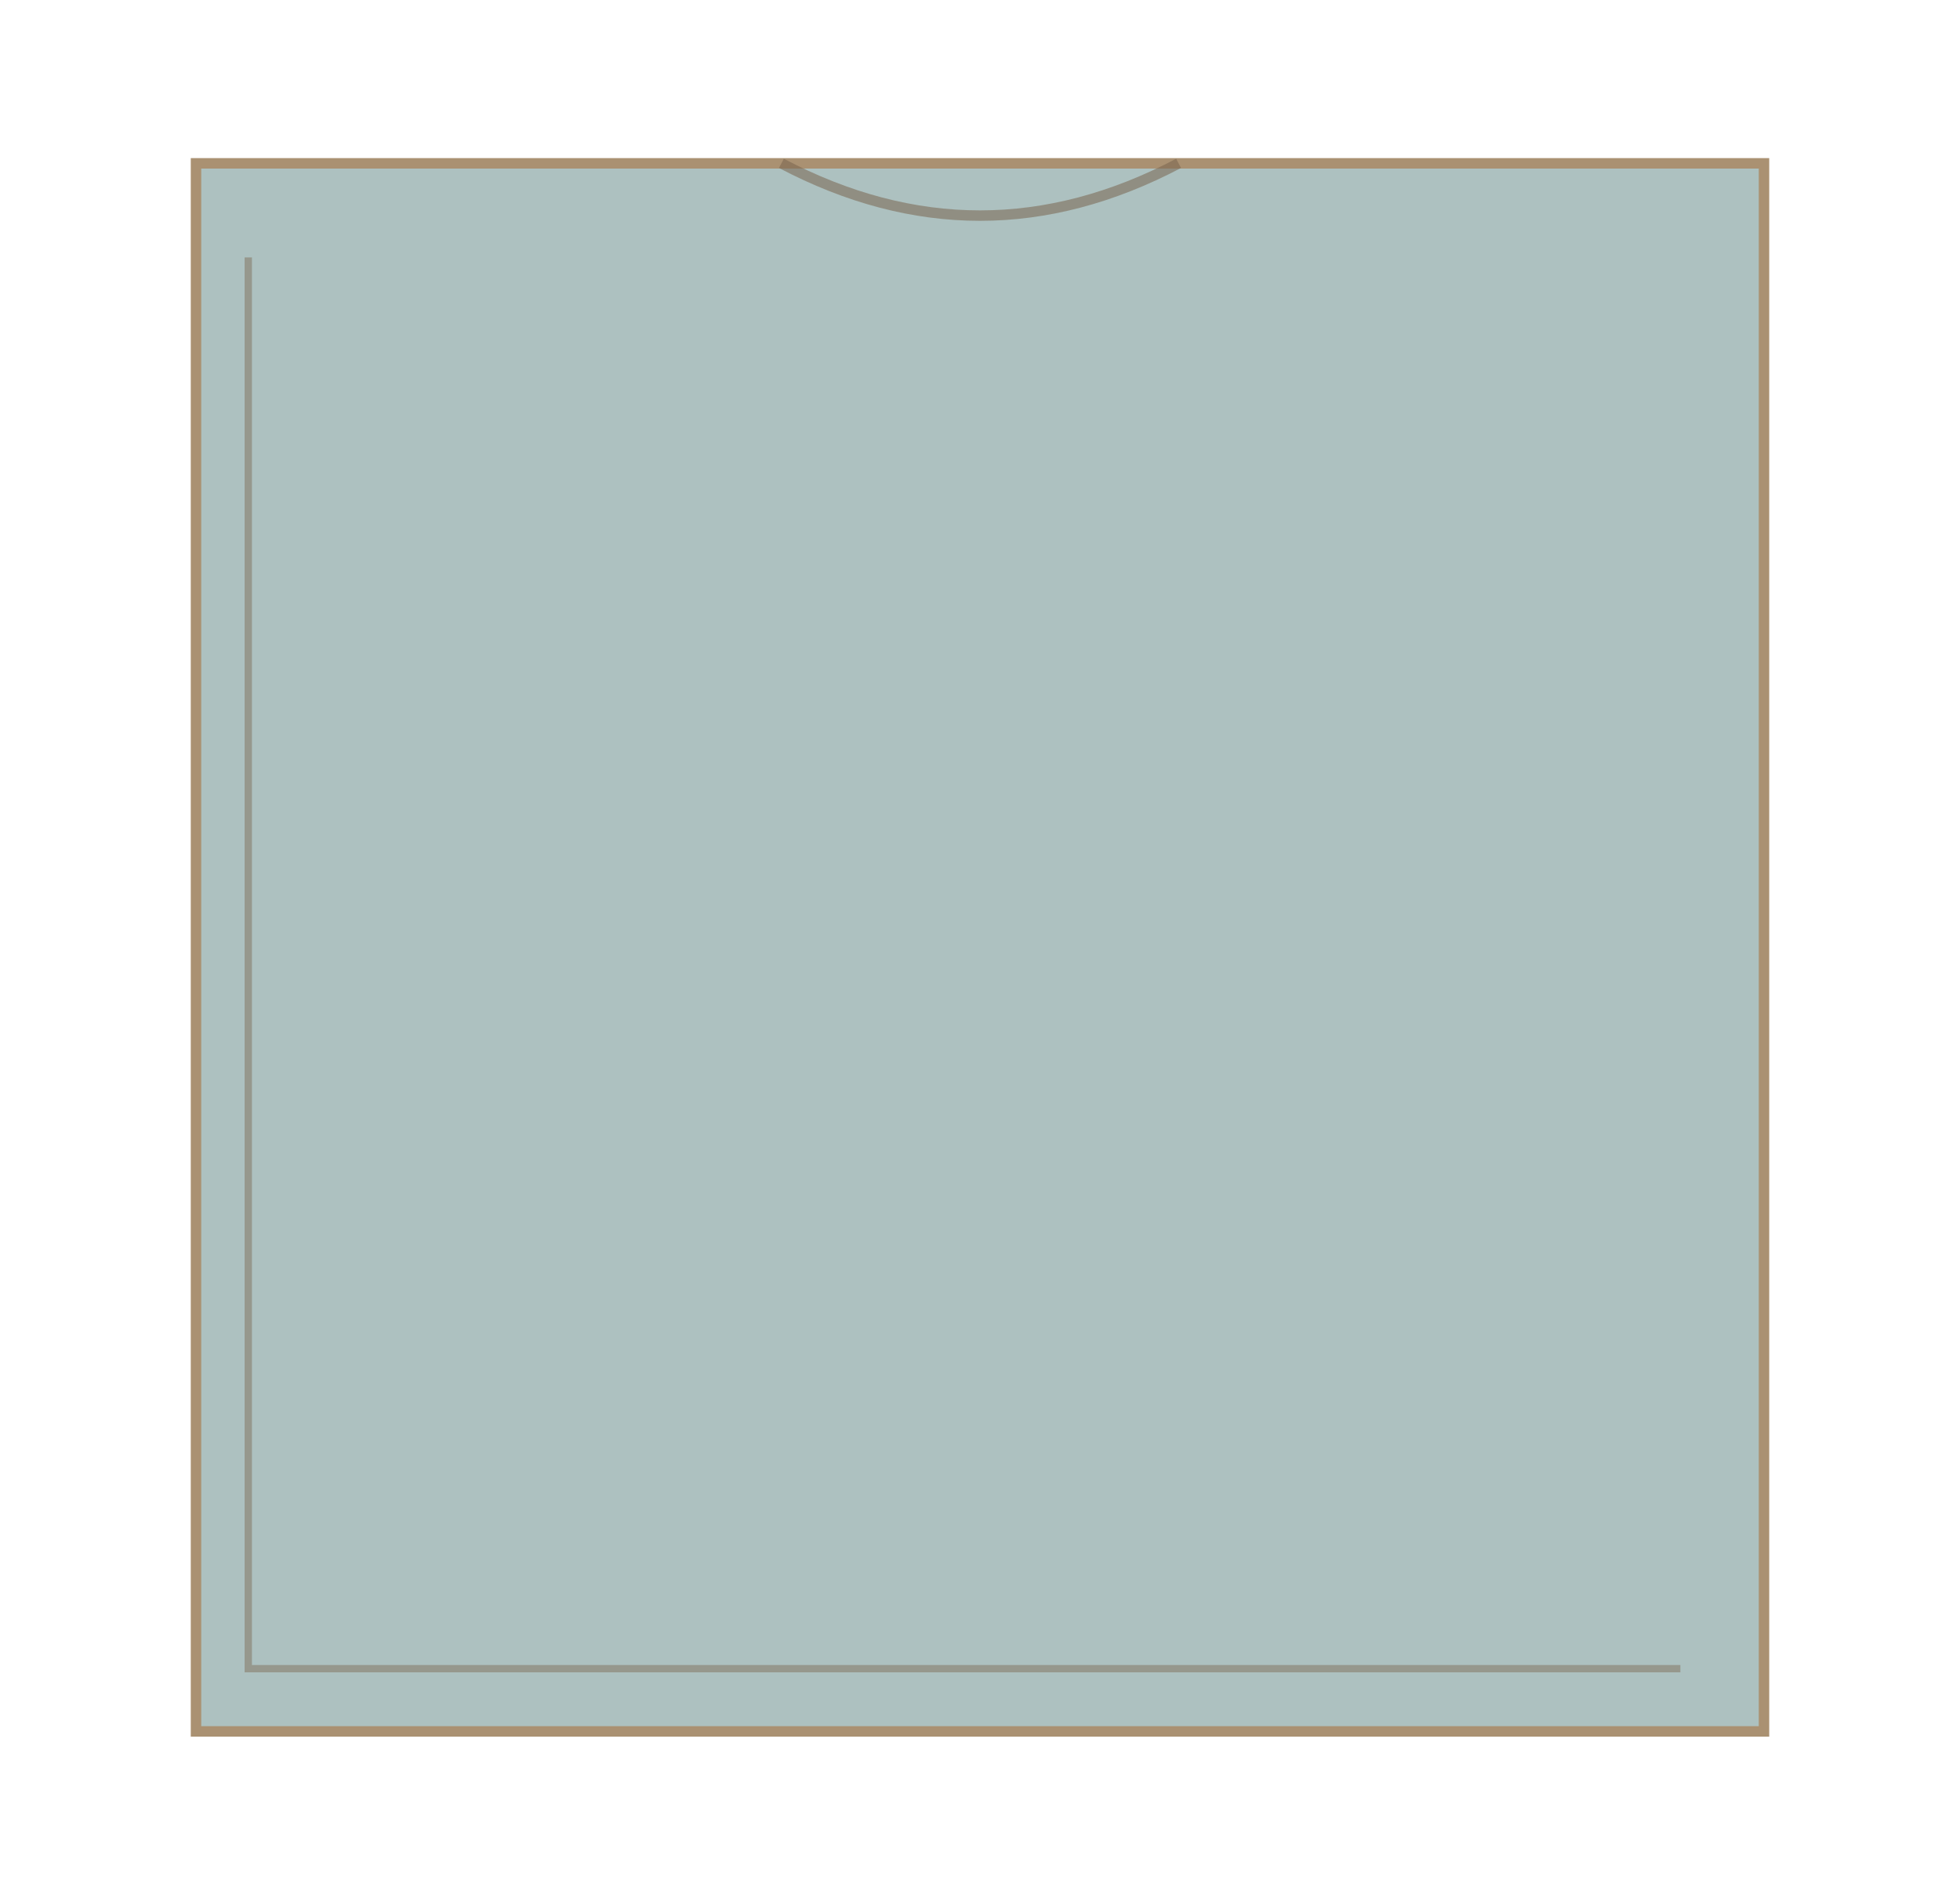
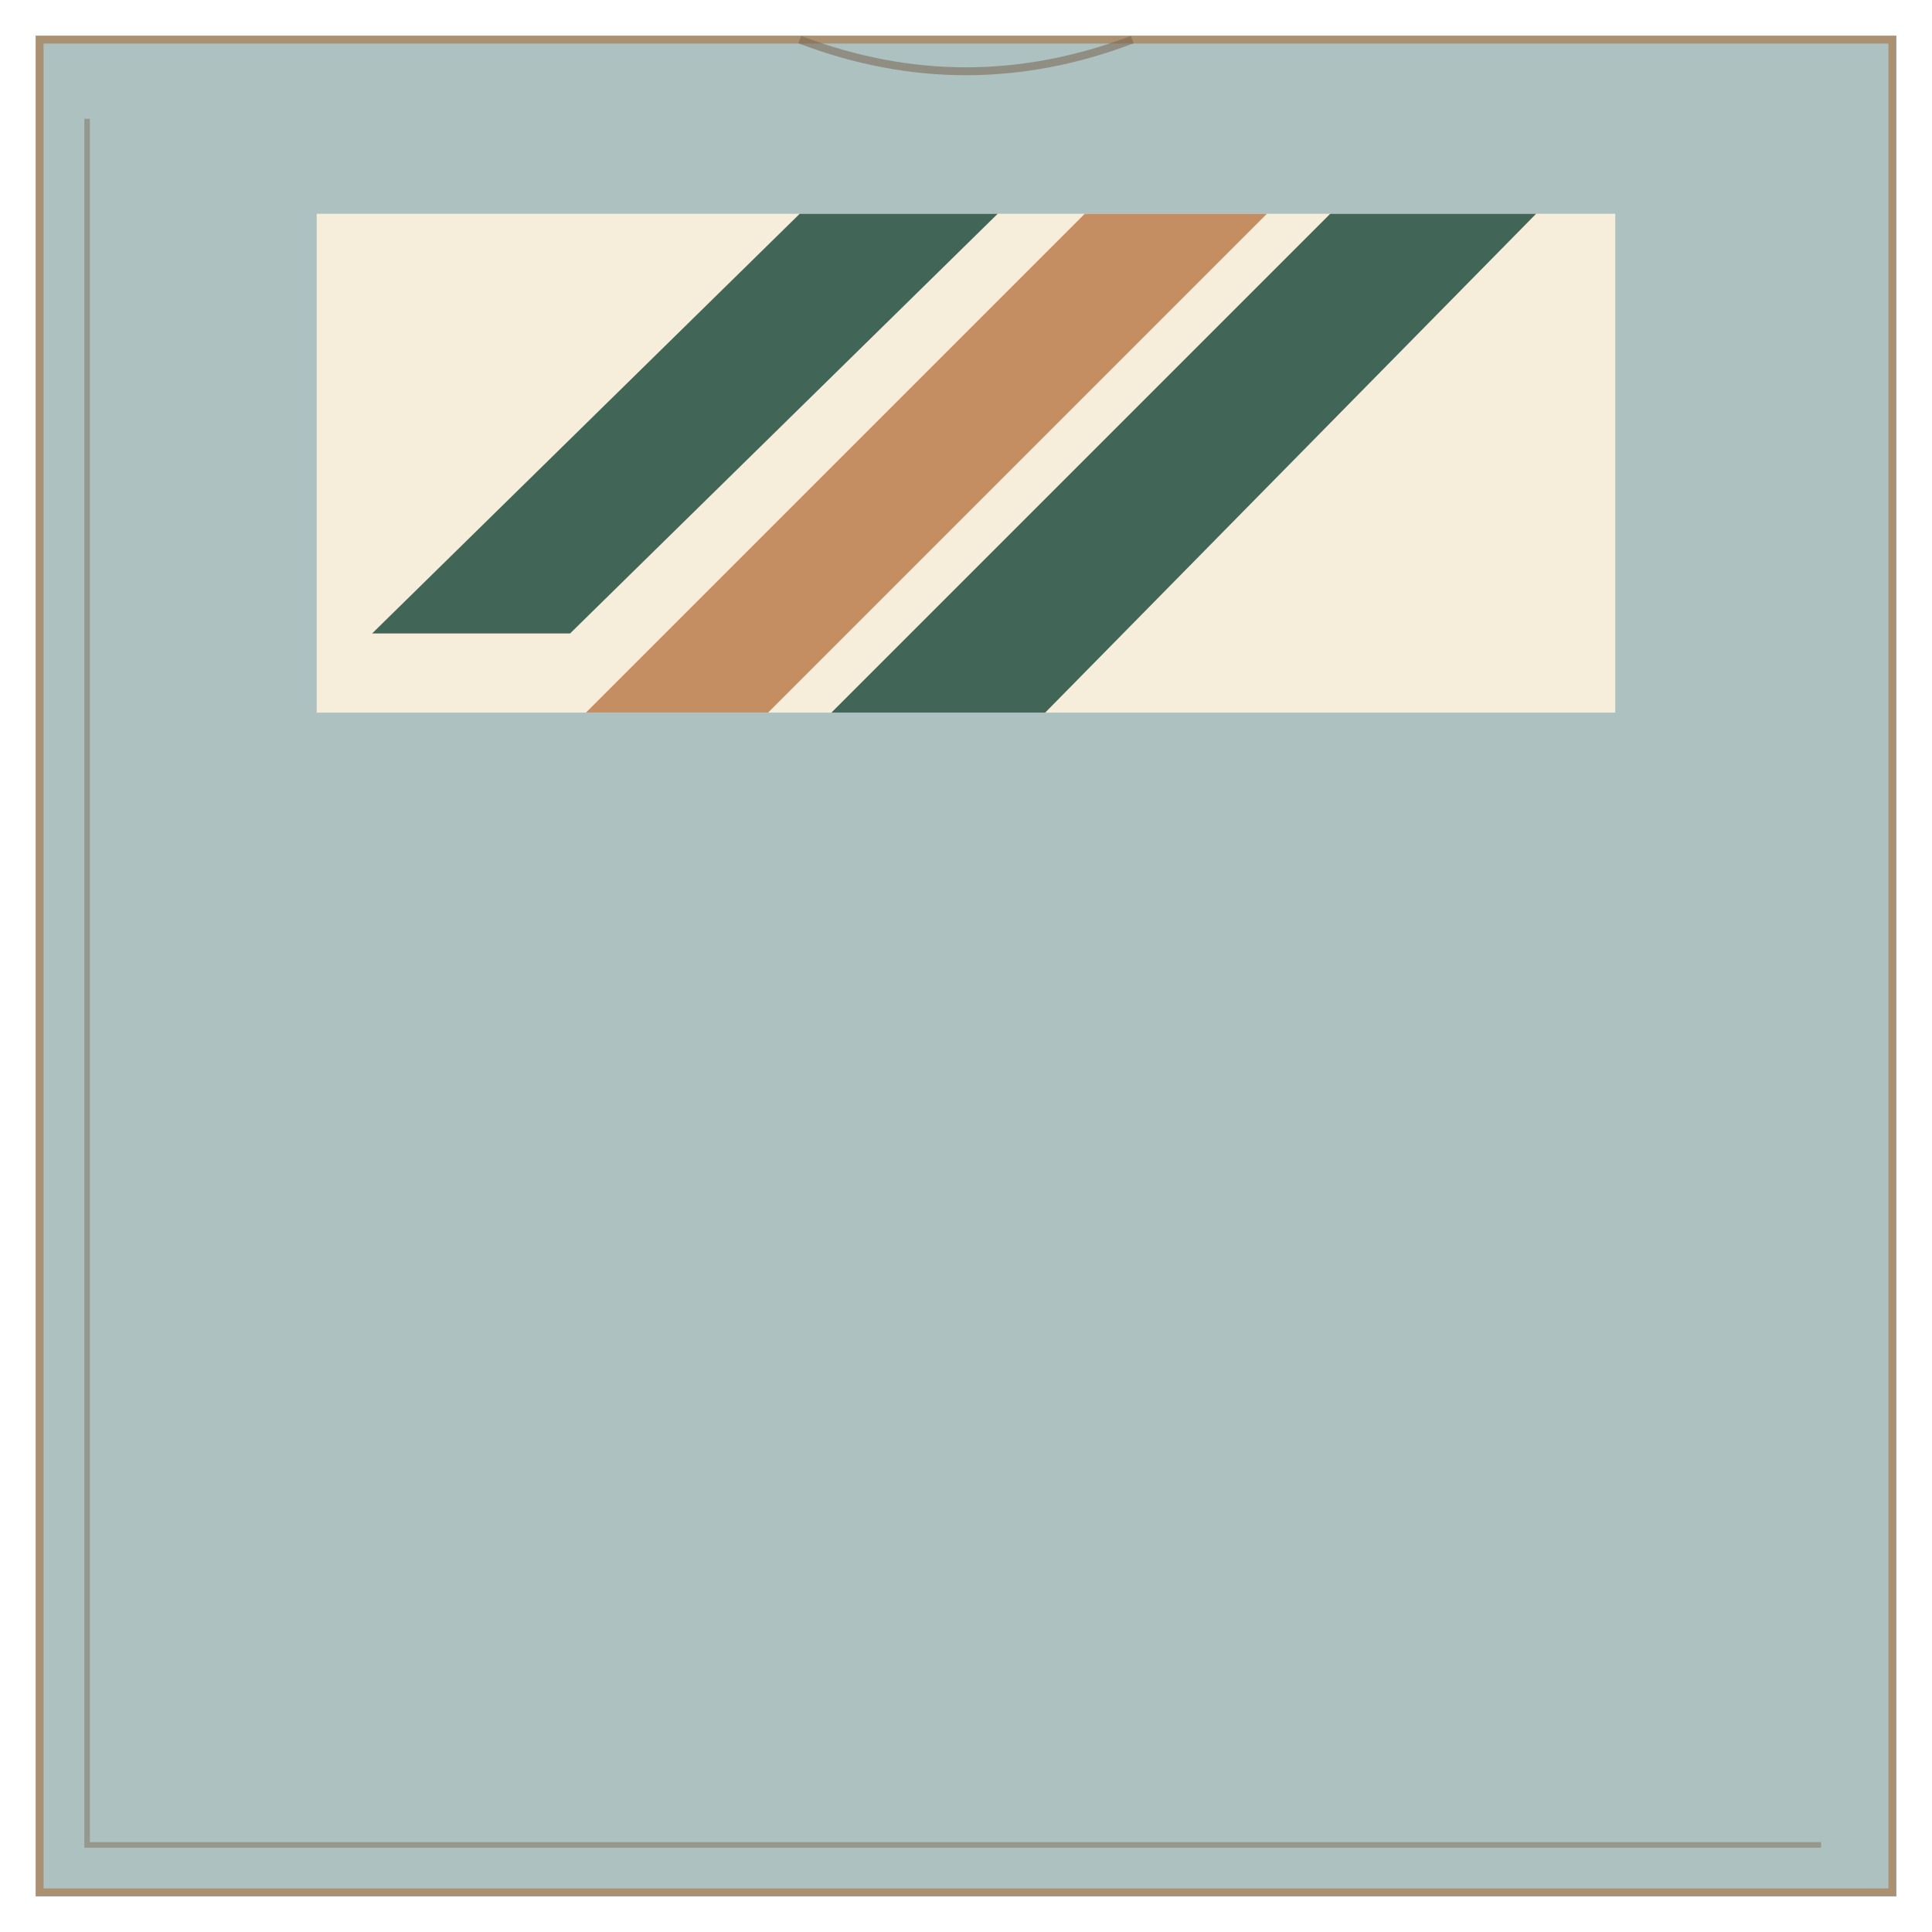
- <svg xmlns="http://www.w3.org/2000/svg" viewBox="60 92 120 116" preserveAspectRatio="xMidYMid meet" opacity="1" aria-hidden="true" focusable="false">
-   <g data-theme-part="record" transform="translate(0 48) translate(120 150) scale(0.64 0.64) translate(-120 -150)">
-     <g data-visual-axis="pressing" data-visual-value="2">
-       <circle cx="120" cy="75" r="74" fill="#242629" stroke="#111618" stroke-width="1.5" data-theme-record="disc" />
-       <circle cx="120" cy="75" r="52" fill="none" stroke="#515251" stroke-width=".6" />
-       <circle cx="120" cy="75" r="57" fill="none" stroke="#515251" stroke-width=".6" />
-       <circle cx="120" cy="75" r="62" fill="none" stroke="#515251" stroke-width=".6" />
-       <circle cx="120" cy="75" r="67" fill="none" stroke="#515251" stroke-width=".6" />
-       <circle cx="120" cy="75" r="72" fill="none" stroke="#515251" stroke-width=".6" />
+ <svg xmlns="http://www.w3.org/2000/svg" viewBox="59 59 122 122" preserveAspectRatio="xMidYMid meet" opacity="1" aria-hidden="true" focusable="false" data-variant-artwork="0" data-variant-orientation="0" data-variant-palette="2" data-variant-pressing="2" data-variant-seam="1" data-variant-silhouette="0" data-theme-variant="artwork:0|orientation:0|palette:2|pressing:2|seam:1|silhouette:0">
+   <g data-theme-part="record" transform="translate(0 0) translate(120 120) scale(0.5 0.5) translate(-120 -120)">
+     <rect x="12" y="12" width="216" height="216" fill="#e4dac4" />
+     <g data-theme-swap-detail="disc" data-visual-axis="pressing" data-visual-value="6">
+       <circle cx="120" cy="120" r="98" fill="#733b41" stroke="#24282a" stroke-width="1.5" data-theme-record="disc" />
+       <circle cx="120" cy="120" r="91" fill="none" stroke="#ad7778" stroke-width=".65" />
+       <circle cx="120" cy="120" r="86" fill="none" stroke="#ad7778" stroke-width=".65" />
+       <circle cx="120" cy="120" r="81" fill="none" stroke="#ad7778" stroke-width=".65" />
+       <circle cx="120" cy="120" r="75" fill="none" stroke="#ad7778" stroke-width=".65" />
+       <circle cx="120" cy="120" r="70" fill="none" stroke="#ad7778" stroke-width=".65" />
+       <circle cx="120" cy="120" r="65" fill="none" stroke="#ad7778" stroke-width=".65" />
+       <circle cx="120" cy="120" r="58" fill="none" stroke="#ad7778" stroke-width=".65" />
+       <circle cx="120" cy="120" r="53" fill="none" stroke="#ad7778" stroke-width=".65" />
+       <circle cx="120" cy="120" r="48" fill="none" stroke="#ad7778" stroke-width=".65" />
+       <circle cx="120" cy="120" r="43" fill="none" stroke="#ad7778" stroke-width=".65" />
+       <circle cx="120" cy="120" r="33" fill="#416557" />
+       <circle cx="120" cy="120" r="3" fill="#191c1d" data-theme-spindle="true" />
+       <circle cx="120" cy="120" r="7" fill="none" stroke="#f5edda" stroke-width=".6" />
    </g>
-     <g data-visual-axis="palette" data-visual-value="2">
-       <circle cx="120" cy="75" r="44" fill="#adc1c0" />
-       <circle cx="120" cy="75" r="2.7" fill="#161c1d" />
-       <circle cx="120" cy="75" r="7" fill="none" stroke="#655a4c" stroke-width=".5" opacity=".55" />
+     <path d="M12 12H108 Q108 21 120 21 Q132 21 132 12H228V228H12Z" fill="#eddfc2" stroke="#b7a991" stroke-width="1" data-theme-material="paper" />
+     <path d="M17 17V223H222" fill="none" stroke="#ded3bd" stroke-width=".7" />
+     <path d="M30 26H87V30H30Z M153 26H210V30H153Z M30 216H87V219H30Z M153 216H210V219H153Z" fill="#416557" />
+   </g>
+   <g data-theme-part="sleeve" transform="translate(0 0) translate(120 120) scale(0.5 0.5) translate(-120 -120)">
+     <g data-visual-axis="silhouette" data-visual-value="0">
+       <g data-visual-axis="palette" data-visual-value="2">
+         <rect x="3.0" y="3" width="234" height="234" fill="#adc1c0" stroke="#aa9172" stroke-width="1" />
+       </g>
    </g>
-     <g data-visual-axis="artwork" data-visual-value="0">
-       <g data-visual-axis="orientation" data-visual-value="0" transform="rotate(-3 120 98)">
-         <path d="M110 91H130" fill="none" stroke="#5b5550" stroke-width="1" />
-         <path d="M112 95H128" fill="none" stroke="#5b5550" stroke-width="1" />
+     <g data-visual-axis="seam" data-visual-value="1">
+       <path d="M9 13V231H228" fill="none" stroke="#79654f" stroke-width=".7" opacity=".45" />
+       <path d="M99 3Q120 11 141 3" fill="none" stroke="#79654f" stroke-width="1" opacity=".55" />
+       <g data-visual-axis="artwork" data-visual-value="4">
+         <rect x="38" y="25" width="164" height="63" fill="#f6edda" />
+         <path d="M45 78L99 25H124L70 78Z M103 88L166 25H192L130 88Z" fill="#416557" />
+         <path d="M72 88L135 25H158L95 88Z" fill="#c58d62" />
      </g>
    </g>
  </g>
-   <g data-theme-part="sleeve" transform="translate(0 -25.6) translate(120 150) scale(0.64 0.64) translate(-120 -150)">
-     <g data-visual-axis="silhouette" data-visual-value="0">
-       <rect x="45.0" y="115" width="150" height="150" fill="#adc1c0" stroke="#aa9172" stroke-width="1" />
-     </g>
-     <g data-visual-axis="seam" data-visual-value="1">
-       <path d="M50 124V259H187" fill="none" stroke="#79654f" stroke-width=".7" opacity=".45" />
-       <path d="M101 115Q120 125 139 115" fill="none" stroke="#79654f" stroke-width="1" opacity=".55" />
-     </g>
-   </g>
-   <rect x="79" y="132" width="82" height="39" fill="none" data-theme-content-area="content" />
+   <rect x="78" y="106" width="84" height="38" fill="none" data-theme-content-area="content" />
</svg>
